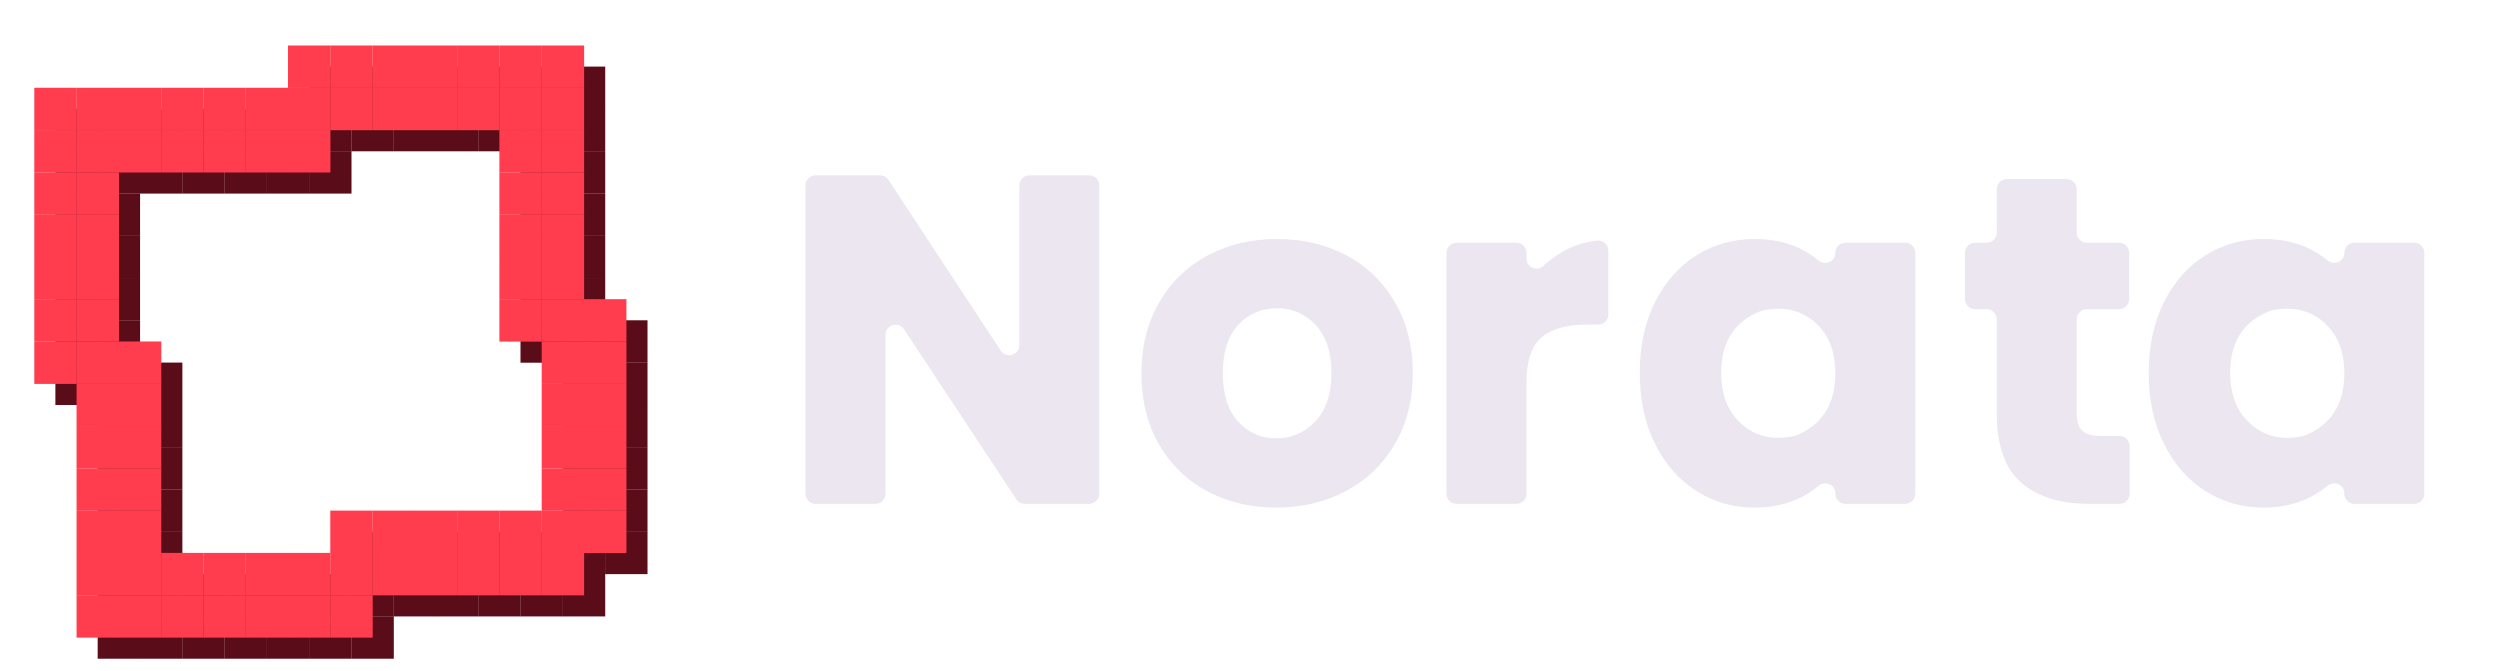
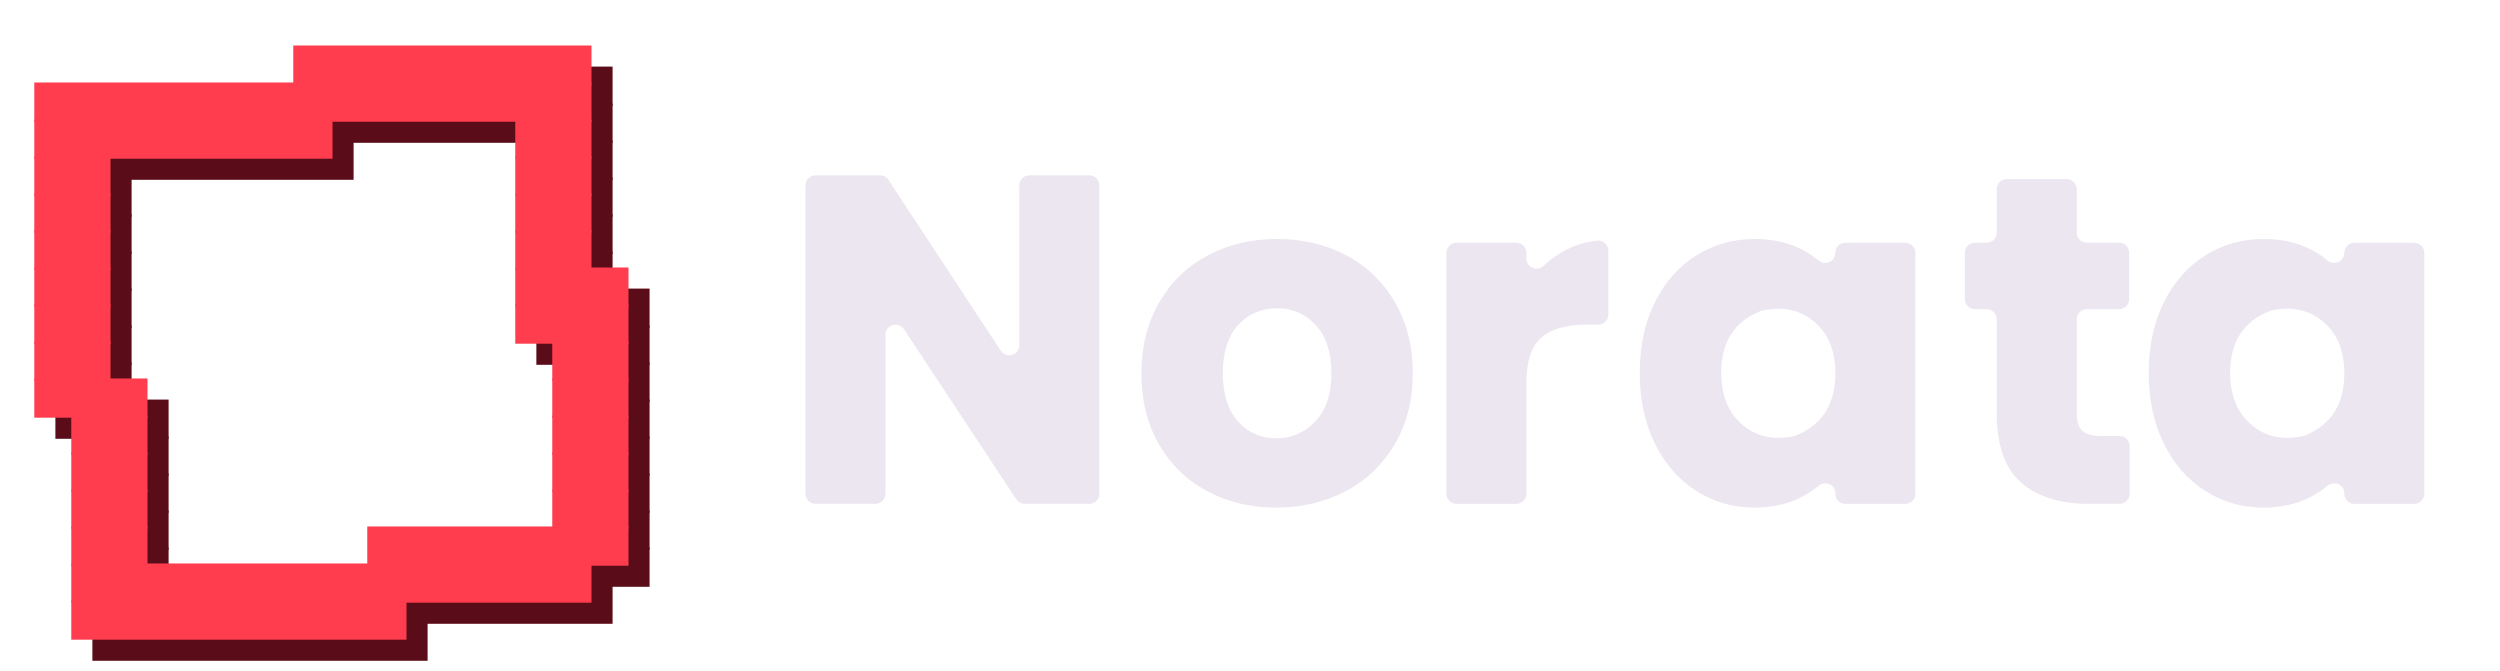
<svg xmlns="http://www.w3.org/2000/svg" viewBox="24 32 205 55" overflow="visible">
  <defs>
    <path id="catedral-isl" d="M224.919,110.004h-5.319c-2.476,0-4.487-2.011-4.487-4.487V25.081c0-4.947-4.027-8.973-8.973-8.973h-87.162c-4.947,0-8.973,4.027-8.973,8.973v5.319c0,2.476-2.011,4.487-4.487,4.487H31.811c-8.658,0-15.703,7.046-15.703,15.703v80.436c0,4.947,4.027,8.973,8.973,8.973h5.319c2.476,0,4.487,2.011,4.487,4.487v80.432c0,4.947,4.027,8.973,8.973,8.973h87.166c4.947,0,8.973-4.027,8.973-8.973v-5.319c0-2.476,2.011-4.487,4.487-4.487h55.755c18.556,0,33.65-15.094,33.65-33.65v-62.485c0-4.947-4.027-8.973-8.973-8.973ZM55.91,128.783h-5.319c-2.476,0-4.487-2.011-4.487-4.487v-54.927c0-2.476,2.011-4.487,4.487-4.487h61.657c4.947,0,8.973-4.027,8.973-8.973v-5.319c0-2.476,2.011-4.487,4.487-4.487h54.923c2.476,0,4.487,2.011,4.487,4.487v61.657c0,4.947,4.027,8.973,8.973,8.973h5.319c2.476,0,4.487,2.011,4.487,4.487v45.949c0,7.422-6.038,13.46-13.46,13.46h-52.679c-4.947,0-8.973,4.027-8.973,8.973v5.319c0,2.476-2.011,4.487-4.487,4.487h-54.927c-2.476,0-4.487-2.011-4.487-4.487v-61.653c0-4.947-4.027-8.973-8.973-8.973Z" transform="translate(23.221 32.140) scale(0.22289)" fill-rule="evenodd" />
  </defs>
  <g transform="translate(1.73 1.73) translate(23.221 32.140) scale(0.22289)" fill="#5a0d18">
-     <rect x="109.44" y="16.11" width="15.61" height="15.61" />
-     <rect x="125.00" y="16.11" width="15.61" height="15.61" />
-     <rect x="140.56" y="16.11" width="15.61" height="15.61" />
-     <rect x="156.11" y="16.11" width="15.61" height="15.61" />
-     <rect x="171.67" y="16.11" width="15.61" height="15.61" />
-     <rect x="187.22" y="16.11" width="15.61" height="15.61" />
-     <rect x="202.78" y="16.11" width="15.61" height="15.61" />
-     <rect x="16.11" y="31.66" width="15.61" height="15.61" />
-     <rect x="31.66" y="31.66" width="15.61" height="15.61" />
-     <rect x="47.22" y="31.66" width="15.61" height="15.61" />
-     <rect x="62.78" y="31.66" width="15.61" height="15.61" />
-     <rect x="78.33" y="31.66" width="15.61" height="15.61" />
-     <rect x="93.89" y="31.66" width="15.61" height="15.61" />
-     <rect x="109.44" y="31.66" width="15.61" height="15.61" />
-     <rect x="125.00" y="31.66" width="15.61" height="15.61" />
-     <rect x="140.56" y="31.66" width="15.61" height="15.61" />
-     <rect x="156.11" y="31.66" width="15.61" height="15.61" />
-     <rect x="171.67" y="31.66" width="15.61" height="15.61" />
-     <rect x="187.22" y="31.66" width="15.61" height="15.61" />
-     <rect x="202.78" y="31.66" width="15.61" height="15.61" />
-     <rect x="16.11" y="47.22" width="15.61" height="15.61" />
-     <rect x="31.66" y="47.22" width="15.61" height="15.61" />
-     <rect x="47.22" y="47.22" width="15.61" height="15.61" />
-     <rect x="62.78" y="47.22" width="15.61" height="15.61" />
-     <rect x="78.33" y="47.22" width="15.61" height="15.61" />
-     <rect x="93.89" y="47.22" width="15.61" height="15.61" />
-     <rect x="109.44" y="47.22" width="15.61" height="15.61" />
-     <rect x="187.22" y="47.22" width="15.61" height="15.61" />
-     <rect x="202.78" y="47.22" width="15.61" height="15.61" />
-     <rect x="16.11" y="62.78" width="15.61" height="15.61" />
-     <rect x="31.66" y="62.78" width="15.61" height="15.61" />
-     <rect x="187.22" y="62.78" width="15.61" height="15.61" />
-     <rect x="202.78" y="62.78" width="15.61" height="15.61" />
-     <rect x="16.11" y="78.33" width="15.61" height="15.61" />
-     <rect x="31.66" y="78.33" width="15.61" height="15.61" />
-     <rect x="187.22" y="78.33" width="15.61" height="15.61" />
-     <rect x="202.78" y="78.33" width="15.61" height="15.61" />
-     <rect x="16.11" y="93.89" width="15.61" height="15.61" />
-     <rect x="31.66" y="93.89" width="15.61" height="15.61" />
-     <rect x="187.22" y="93.89" width="15.61" height="15.61" />
-     <rect x="202.78" y="93.89" width="15.61" height="15.61" />
-     <rect x="16.11" y="109.44" width="15.61" height="15.61" />
-     <rect x="31.66" y="109.44" width="15.61" height="15.61" />
-     <rect x="187.22" y="109.44" width="15.61" height="15.61" />
-     <rect x="202.78" y="109.44" width="15.61" height="15.61" />
-     <rect x="218.34" y="109.44" width="15.61" height="15.61" />
-     <rect x="16.11" y="125.00" width="15.61" height="15.61" />
-     <rect x="31.66" y="125.00" width="15.61" height="15.61" />
-     <rect x="47.22" y="125.00" width="15.61" height="15.61" />
-     <rect x="202.78" y="125.00" width="15.61" height="15.61" />
-     <rect x="218.34" y="125.00" width="15.61" height="15.61" />
-     <rect x="31.66" y="140.56" width="15.61" height="15.61" />
-     <rect x="47.22" y="140.56" width="15.61" height="15.61" />
-     <rect x="202.78" y="140.56" width="15.61" height="15.61" />
-     <rect x="218.34" y="140.56" width="15.61" height="15.61" />
-     <rect x="31.66" y="156.11" width="15.61" height="15.61" />
-     <rect x="47.22" y="156.11" width="15.61" height="15.61" />
-     <rect x="202.78" y="156.11" width="15.61" height="15.61" />
-     <rect x="218.34" y="156.11" width="15.61" height="15.61" />
-     <rect x="31.66" y="171.67" width="15.61" height="15.61" />
-     <rect x="47.22" y="171.67" width="15.61" height="15.61" />
-     <rect x="202.78" y="171.67" width="15.61" height="15.61" />
-     <rect x="218.34" y="171.67" width="15.61" height="15.61" />
-     <rect x="31.66" y="187.22" width="15.61" height="15.61" />
-     <rect x="47.22" y="187.22" width="15.61" height="15.61" />
-     <rect x="125.00" y="187.22" width="15.61" height="15.61" />
-     <rect x="140.56" y="187.22" width="15.61" height="15.61" />
-     <rect x="156.11" y="187.22" width="15.61" height="15.61" />
-     <rect x="171.67" y="187.22" width="15.61" height="15.61" />
-     <rect x="187.22" y="187.22" width="15.61" height="15.61" />
-     <rect x="202.78" y="187.22" width="15.61" height="15.61" />
-     <rect x="218.34" y="187.22" width="15.61" height="15.61" />
-     <rect x="31.66" y="202.78" width="15.61" height="15.61" />
-     <rect x="47.22" y="202.78" width="15.61" height="15.61" />
-     <rect x="62.78" y="202.78" width="15.61" height="15.61" />
-     <rect x="78.33" y="202.78" width="15.61" height="15.61" />
-     <rect x="93.89" y="202.78" width="15.61" height="15.61" />
-     <rect x="109.44" y="202.78" width="15.61" height="15.61" />
-     <rect x="125.00" y="202.78" width="15.61" height="15.61" />
-     <rect x="140.56" y="202.78" width="15.61" height="15.61" />
-     <rect x="156.11" y="202.78" width="15.61" height="15.61" />
-     <rect x="171.67" y="202.78" width="15.61" height="15.61" />
-     <rect x="187.22" y="202.78" width="15.61" height="15.61" />
-     <rect x="202.78" y="202.78" width="15.61" height="15.61" />
-     <rect x="31.66" y="218.34" width="15.61" height="15.61" />
-     <rect x="47.22" y="218.34" width="15.61" height="15.61" />
-     <rect x="62.78" y="218.34" width="15.61" height="15.61" />
-     <rect x="78.33" y="218.34" width="15.61" height="15.61" />
-     <rect x="93.89" y="218.34" width="15.61" height="15.61" />
-     <rect x="109.44" y="218.34" width="15.61" height="15.61" />
-     <rect x="125.00" y="218.34" width="15.61" height="15.61" />
+     <rect x="111.39" y="16.11" width="109.71" height="14.43" />
+     <rect x="16.11" y="29.72" width="204.99" height="14.43" />
+     <rect x="16.11" y="43.33" width="109.71" height="14.43" />
+     <rect x="193.06" y="43.33" width="28.04" height="14.43" />
+     <rect x="16.11" y="56.94" width="28.04" height="14.43" />
+     <rect x="193.06" y="56.94" width="28.04" height="14.43" />
+     <rect x="16.11" y="70.55" width="28.04" height="14.43" />
+     <rect x="193.06" y="70.55" width="28.04" height="14.43" />
+     <rect x="16.11" y="84.17" width="28.04" height="14.43" />
+     <rect x="193.06" y="84.17" width="28.04" height="14.43" />
+     <rect x="16.11" y="97.78" width="28.04" height="14.43" />
+     <rect x="193.06" y="97.78" width="41.65" height="14.43" />
+     <rect x="16.11" y="111.39" width="28.04" height="14.43" />
+     <rect x="193.06" y="111.39" width="41.65" height="14.43" />
+     <rect x="16.11" y="125.00" width="28.04" height="14.43" />
+     <rect x="206.67" y="125.00" width="28.04" height="14.43" />
+     <rect x="16.11" y="138.61" width="41.65" height="14.43" />
+     <rect x="206.67" y="138.61" width="28.04" height="14.43" />
+     <rect x="29.72" y="152.22" width="28.04" height="14.43" />
+     <rect x="206.67" y="152.22" width="28.04" height="14.43" />
+     <rect x="29.72" y="165.83" width="28.04" height="14.43" />
+     <rect x="206.67" y="165.83" width="28.04" height="14.43" />
+     <rect x="29.72" y="179.45" width="28.04" height="14.43" />
+     <rect x="206.67" y="179.45" width="28.04" height="14.43" />
+     <rect x="29.72" y="193.06" width="28.04" height="14.43" />
+     <rect x="138.61" y="193.06" width="96.10" height="14.43" />
+     <rect x="29.72" y="206.67" width="191.38" height="14.43" />
+     <rect x="29.72" y="220.28" width="123.32" height="14.43" />
  </g>
  <g transform="translate(0.00 0.00) translate(23.221 32.140) scale(0.22289)" fill="#ff3d4f">
-     <rect x="109.44" y="16.11" width="15.61" height="15.61" />
-     <rect x="125.00" y="16.11" width="15.61" height="15.61" />
-     <rect x="140.56" y="16.11" width="15.61" height="15.61" />
-     <rect x="156.11" y="16.11" width="15.61" height="15.61" />
-     <rect x="171.67" y="16.11" width="15.61" height="15.61" />
-     <rect x="187.22" y="16.11" width="15.61" height="15.61" />
-     <rect x="202.78" y="16.11" width="15.61" height="15.61" />
-     <rect x="16.11" y="31.66" width="15.61" height="15.61" />
-     <rect x="31.66" y="31.66" width="15.61" height="15.61" />
-     <rect x="47.22" y="31.66" width="15.61" height="15.61" />
-     <rect x="62.78" y="31.66" width="15.61" height="15.61" />
-     <rect x="78.33" y="31.66" width="15.61" height="15.61" />
-     <rect x="93.89" y="31.66" width="15.61" height="15.61" />
-     <rect x="109.44" y="31.66" width="15.61" height="15.61" />
-     <rect x="125.00" y="31.66" width="15.61" height="15.61" />
-     <rect x="140.56" y="31.66" width="15.61" height="15.61" />
-     <rect x="156.11" y="31.66" width="15.61" height="15.61" />
-     <rect x="171.67" y="31.66" width="15.61" height="15.61" />
-     <rect x="187.22" y="31.66" width="15.61" height="15.61" />
-     <rect x="202.78" y="31.66" width="15.61" height="15.61" />
-     <rect x="16.11" y="47.22" width="15.61" height="15.61" />
-     <rect x="31.66" y="47.22" width="15.61" height="15.61" />
-     <rect x="47.22" y="47.22" width="15.61" height="15.61" />
-     <rect x="62.78" y="47.22" width="15.61" height="15.61" />
-     <rect x="78.33" y="47.22" width="15.61" height="15.61" />
-     <rect x="93.89" y="47.22" width="15.61" height="15.61" />
-     <rect x="109.44" y="47.22" width="15.61" height="15.61" />
-     <rect x="187.22" y="47.22" width="15.61" height="15.61" />
-     <rect x="202.78" y="47.22" width="15.61" height="15.61" />
-     <rect x="16.11" y="62.78" width="15.61" height="15.61" />
-     <rect x="31.66" y="62.78" width="15.61" height="15.61" />
-     <rect x="187.22" y="62.78" width="15.61" height="15.61" />
-     <rect x="202.78" y="62.78" width="15.61" height="15.61" />
-     <rect x="16.11" y="78.33" width="15.61" height="15.61" />
-     <rect x="31.66" y="78.33" width="15.61" height="15.61" />
-     <rect x="187.22" y="78.33" width="15.61" height="15.61" />
-     <rect x="202.78" y="78.33" width="15.61" height="15.61" />
-     <rect x="16.11" y="93.89" width="15.61" height="15.61" />
-     <rect x="31.66" y="93.89" width="15.61" height="15.61" />
-     <rect x="187.22" y="93.89" width="15.61" height="15.61" />
-     <rect x="202.78" y="93.89" width="15.61" height="15.61" />
-     <rect x="16.11" y="109.44" width="15.61" height="15.61" />
-     <rect x="31.66" y="109.44" width="15.61" height="15.61" />
-     <rect x="187.22" y="109.44" width="15.61" height="15.61" />
-     <rect x="202.78" y="109.44" width="15.61" height="15.61" />
-     <rect x="218.34" y="109.44" width="15.61" height="15.61" />
-     <rect x="16.11" y="125.00" width="15.61" height="15.61" />
-     <rect x="31.66" y="125.00" width="15.61" height="15.61" />
-     <rect x="47.22" y="125.00" width="15.61" height="15.61" />
-     <rect x="202.78" y="125.00" width="15.61" height="15.61" />
-     <rect x="218.34" y="125.00" width="15.61" height="15.61" />
-     <rect x="31.66" y="140.56" width="15.61" height="15.61" />
-     <rect x="47.22" y="140.56" width="15.61" height="15.61" />
-     <rect x="202.78" y="140.56" width="15.61" height="15.61" />
-     <rect x="218.34" y="140.56" width="15.61" height="15.61" />
-     <rect x="31.66" y="156.11" width="15.61" height="15.61" />
-     <rect x="47.22" y="156.11" width="15.61" height="15.61" />
-     <rect x="202.78" y="156.11" width="15.61" height="15.61" />
-     <rect x="218.34" y="156.11" width="15.61" height="15.61" />
-     <rect x="31.66" y="171.67" width="15.61" height="15.61" />
-     <rect x="47.22" y="171.67" width="15.61" height="15.61" />
-     <rect x="202.78" y="171.67" width="15.61" height="15.61" />
-     <rect x="218.34" y="171.67" width="15.61" height="15.61" />
-     <rect x="31.66" y="187.22" width="15.61" height="15.61" />
-     <rect x="47.22" y="187.22" width="15.61" height="15.61" />
-     <rect x="125.00" y="187.22" width="15.61" height="15.61" />
-     <rect x="140.56" y="187.22" width="15.61" height="15.61" />
-     <rect x="156.11" y="187.22" width="15.61" height="15.61" />
-     <rect x="171.67" y="187.22" width="15.61" height="15.61" />
-     <rect x="187.22" y="187.22" width="15.61" height="15.61" />
-     <rect x="202.78" y="187.22" width="15.61" height="15.61" />
-     <rect x="218.34" y="187.22" width="15.61" height="15.61" />
-     <rect x="31.66" y="202.78" width="15.61" height="15.61" />
-     <rect x="47.22" y="202.78" width="15.61" height="15.61" />
-     <rect x="62.78" y="202.78" width="15.61" height="15.61" />
-     <rect x="78.33" y="202.78" width="15.61" height="15.61" />
-     <rect x="93.89" y="202.78" width="15.61" height="15.61" />
-     <rect x="109.44" y="202.78" width="15.61" height="15.61" />
-     <rect x="125.00" y="202.78" width="15.61" height="15.61" />
-     <rect x="140.56" y="202.78" width="15.61" height="15.61" />
-     <rect x="156.11" y="202.78" width="15.61" height="15.61" />
-     <rect x="171.67" y="202.78" width="15.61" height="15.61" />
-     <rect x="187.22" y="202.78" width="15.61" height="15.61" />
-     <rect x="202.78" y="202.78" width="15.61" height="15.61" />
-     <rect x="31.66" y="218.34" width="15.61" height="15.61" />
-     <rect x="47.22" y="218.34" width="15.61" height="15.61" />
-     <rect x="62.78" y="218.34" width="15.61" height="15.61" />
-     <rect x="78.33" y="218.34" width="15.61" height="15.61" />
-     <rect x="93.89" y="218.34" width="15.61" height="15.61" />
-     <rect x="109.44" y="218.34" width="15.61" height="15.61" />
-     <rect x="125.00" y="218.34" width="15.61" height="15.61" />
+     <rect x="111.39" y="16.11" width="109.71" height="14.43" />
+     <rect x="16.11" y="29.72" width="204.99" height="14.43" />
+     <rect x="16.11" y="43.33" width="109.71" height="14.43" />
+     <rect x="193.06" y="43.33" width="28.04" height="14.43" />
+     <rect x="16.11" y="56.94" width="28.04" height="14.43" />
+     <rect x="193.06" y="56.94" width="28.04" height="14.43" />
+     <rect x="16.11" y="70.55" width="28.04" height="14.43" />
+     <rect x="193.06" y="70.55" width="28.04" height="14.43" />
+     <rect x="16.11" y="84.17" width="28.04" height="14.43" />
+     <rect x="193.06" y="84.17" width="28.04" height="14.43" />
+     <rect x="16.11" y="97.78" width="28.04" height="14.43" />
+     <rect x="193.06" y="97.78" width="41.65" height="14.43" />
+     <rect x="16.11" y="111.39" width="28.04" height="14.43" />
+     <rect x="193.06" y="111.39" width="41.65" height="14.43" />
+     <rect x="16.11" y="125.00" width="28.04" height="14.43" />
+     <rect x="206.67" y="125.00" width="28.04" height="14.43" />
+     <rect x="16.11" y="138.61" width="41.65" height="14.43" />
+     <rect x="206.67" y="138.61" width="28.04" height="14.43" />
+     <rect x="29.72" y="152.22" width="28.04" height="14.43" />
+     <rect x="206.67" y="152.22" width="28.04" height="14.43" />
+     <rect x="29.72" y="165.83" width="28.04" height="14.43" />
+     <rect x="206.67" y="165.83" width="28.04" height="14.43" />
+     <rect x="29.72" y="179.45" width="28.04" height="14.43" />
+     <rect x="206.67" y="179.45" width="28.04" height="14.43" />
+     <rect x="29.72" y="193.06" width="28.04" height="14.43" />
+     <rect x="138.61" y="193.06" width="96.10" height="14.43" />
+     <rect x="29.72" y="206.67" width="191.38" height="14.43" />
+     <rect x="29.72" y="220.28" width="123.32" height="14.43" />
  </g>
  <g fill="#ece6f0" style="color:#ece6f0">
    <path d="M113.316,73.314h-5.288c-.278,0-.538-.14-.691-.372l-9.209-13.942c-.453-.685-1.519-.365-1.519.456v13.03c0,.457-.371.828-.828.828h-4.905c-.457,0-.828-.371-.828-.828v-25.279c0-.457.371-.828.828-.828h5.287c.279,0,.539.14.692.373l9.208,14.005c.452.687,1.52.367,1.52-.455v-13.096c0-.457.371-.828.828-.828h4.905c.457,0,.828.371.828.828v25.279c0,.457-.371.828-.828.828Z" fill="currentColor" />
    <path d="M122.988,72.278c-1.675-.895-2.993-2.174-3.952-3.837-.959-1.663-1.439-3.607-1.439-5.832,0-2.2.486-4.137,1.458-5.813.971-1.675,2.302-2.96,3.99-3.856,1.688-.895,3.581-1.343,5.678-1.343s3.99.448,5.678,1.343c1.688.896,3.018,2.181,3.991,3.856.971,1.676,1.458,3.613,1.458,5.813s-.492,4.138-1.477,5.813c-.985,1.676-2.328,2.961-4.029,3.856-1.702.896-3.601,1.343-5.698,1.343s-3.984-.447-5.66-1.343ZM131.851,66.561c.883-.921,1.324-2.238,1.324-3.952s-.429-3.031-1.286-3.952c-.857-.921-1.912-1.381-3.165-1.381-1.279,0-2.34.454-3.185,1.362-.844.908-1.266,2.232-1.266,3.971,0,1.714.416,3.031,1.247,3.952.831.921,1.874,1.381,3.127,1.381s2.321-.461,3.204-1.381Z" fill="currentColor" />
    <path transform="translate(-42.51,0)" d="M194.558,52.691c.891-.524,1.859-.846,2.903-.965.495-.056.934.329.934.828v5.237c0,.457-.371.828-.828.828h-.976c-1.637,0-2.865.352-3.683,1.055-.819.704-1.228,1.938-1.228,3.703v9.11c0,.457-.371.828-.828.828h-4.905c-.457,0-.828-.371-.828-.828v-19.754c0-.457.371-.828.828-.828h4.905c.457,0,.828.371.828.828v.475c0,.731.865,1.088,1.398.589.452-.422.945-.791,1.479-1.106Z" fill="currentColor" />
    <path d="M201.443,56.777c.831-1.662,1.963-2.941,3.395-3.837,1.433-.895,3.031-1.343,4.796-1.343,1.509,0,2.833.307,3.971.921.455.246.868.522,1.24.829.556.459,1.388.112,1.388-.609v-.005c0-.457.371-.828.828-.828h4.905c.457,0,.828.371.828.828v19.754c0,.457-.371.828-.828.828h-4.905c-.457,0-.828-.371-.828-.828v-.034c0-.718-.829-1.07-1.382-.612-.386.32-.814.607-1.285.861-1.138.614-2.462.921-3.971.921-1.739,0-3.325-.454-4.758-1.362-1.433-.908-2.565-2.2-3.395-3.875-.832-1.675-1.247-3.613-1.247-5.813s.416-4.131,1.247-5.794ZM214.872,58.734c-1.182-1.231-2.698-1.662-4.553-1.291-.064.013-.131.032-.191.056-2.171.851-3.255,2.542-3.255,5.071,0,1.637.454,2.935,1.362,3.894,1.192,1.26,2.728,1.693,4.604,1.297.066-.014.136-.035.198-.061,2.131-.885,3.198-2.583,3.198-5.092,0-1.637-.454-2.929-1.362-3.875Z" fill="currentColor" />
    <path transform="translate(42.51,0)" d="M156.12,68.579v3.907c0,.457-.371.828-.828.828h-2.51c-2.379,0-4.234-.582-5.564-1.746-1.33-1.164-1.995-3.063-1.995-5.698v-7.69c0-.457-.371-.828-.828-.828h-.953c-.457,0-.828-.371-.828-.828v-3.792c0-.457.371-.828.828-.828h.953c.457,0,.828-.371.828-.828v-3.562c0-.457.371-.828.828-.828h4.905c.457,0,.828.371.828.828v3.562c0,.457.371.828.828.828h2.641c.457,0,.828.371.828.828v3.792c0,.457-.371.828-.828.828h-2.641c-.457,0-.828.371-.828.828v7.767c0,.64.153,1.1.46,1.381.307.282.818.422,1.535.422h1.512c.457,0,.828.371.828.828Z" fill="currentColor" />
    <path d="M159.707,56.777c.831-1.662,1.963-2.941,3.395-3.837,1.433-.895,3.031-1.343,4.796-1.343,1.509,0,2.833.307,3.971.921.455.246.868.522,1.24.829.556.459,1.388.112,1.388-.609v-.005c0-.457.371-.828.828-.828h4.905c.457,0,.828.371.828.828v19.754c0,.457-.371.828-.828.828h-4.905c-.457,0-.828-.371-.828-.828v-.034c0-.718-.829-1.07-1.382-.612-.386.32-.814.607-1.285.861-1.138.614-2.462.921-3.971.921-1.739,0-3.325-.454-4.758-1.362-1.433-.908-2.565-2.2-3.395-3.875-.832-1.675-1.247-3.613-1.247-5.813s.416-4.131,1.247-5.794ZM173.136,58.734c-1.182-1.231-2.698-1.662-4.553-1.291-.064.013-.131.032-.191.056-2.171.851-3.255,2.542-3.255,5.071,0,1.637.454,2.935,1.362,3.894,1.192,1.26,2.728,1.693,4.604,1.297.066-.014.136-.035.198-.061,2.131-.885,3.198-2.583,3.198-5.092,0-1.637-.454-2.929-1.362-3.875Z" fill="currentColor" />
  </g>
</svg>
